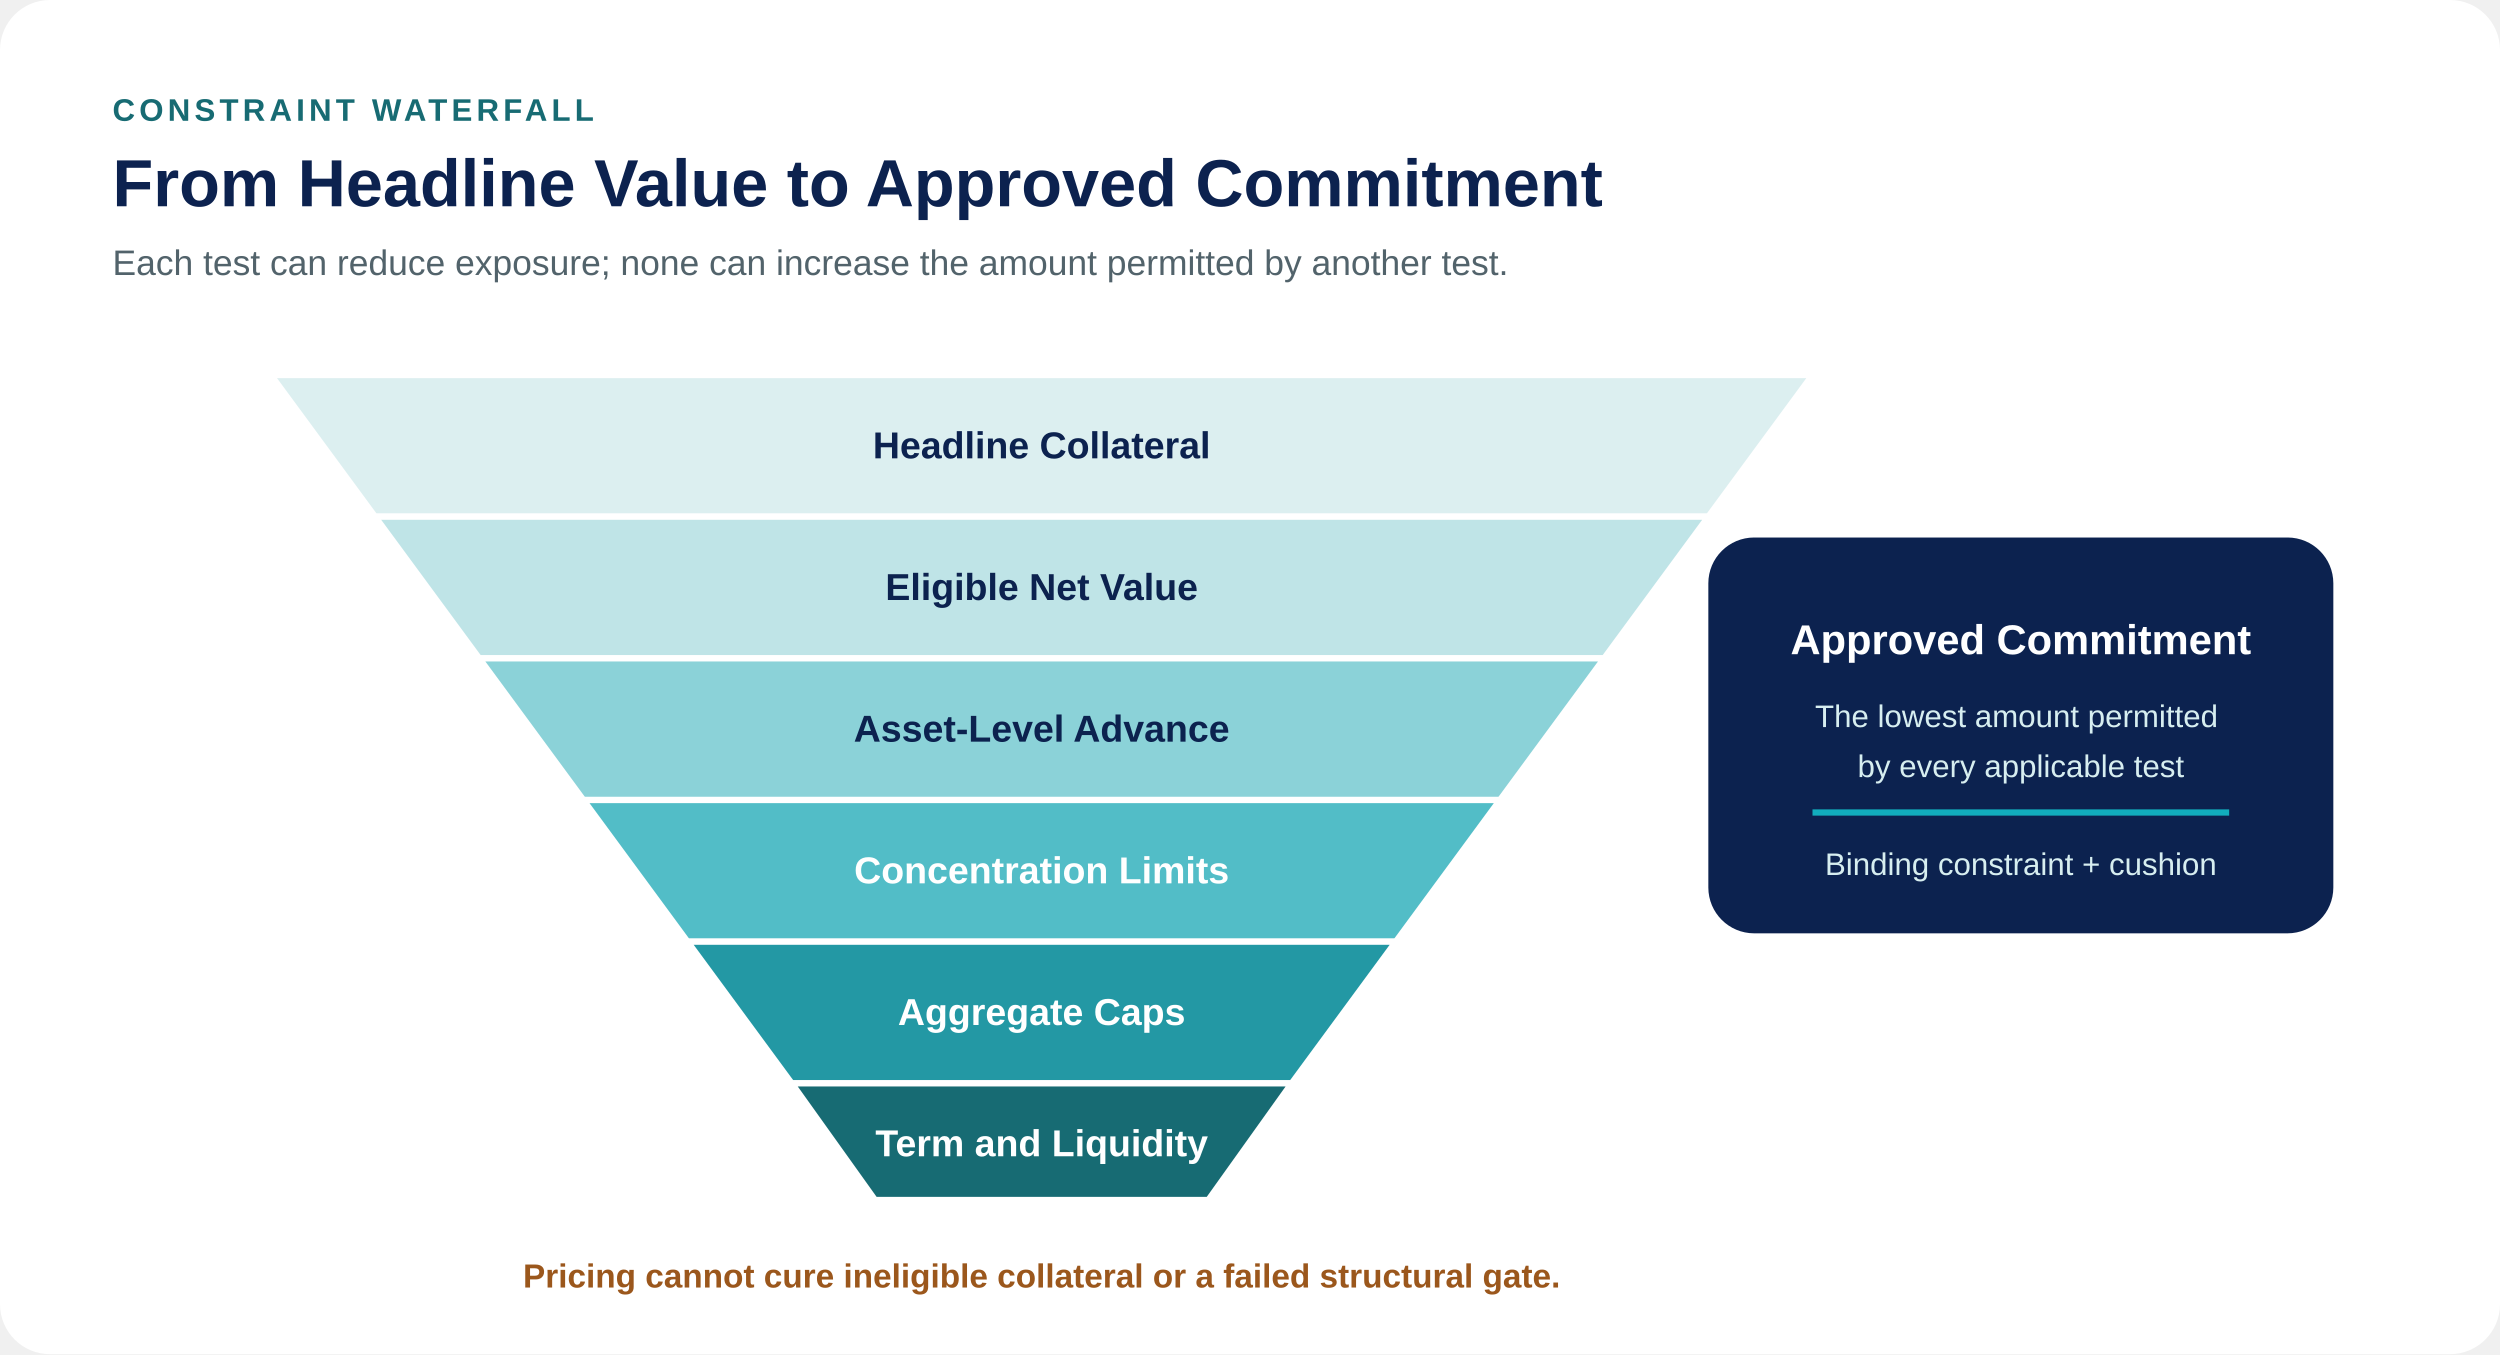
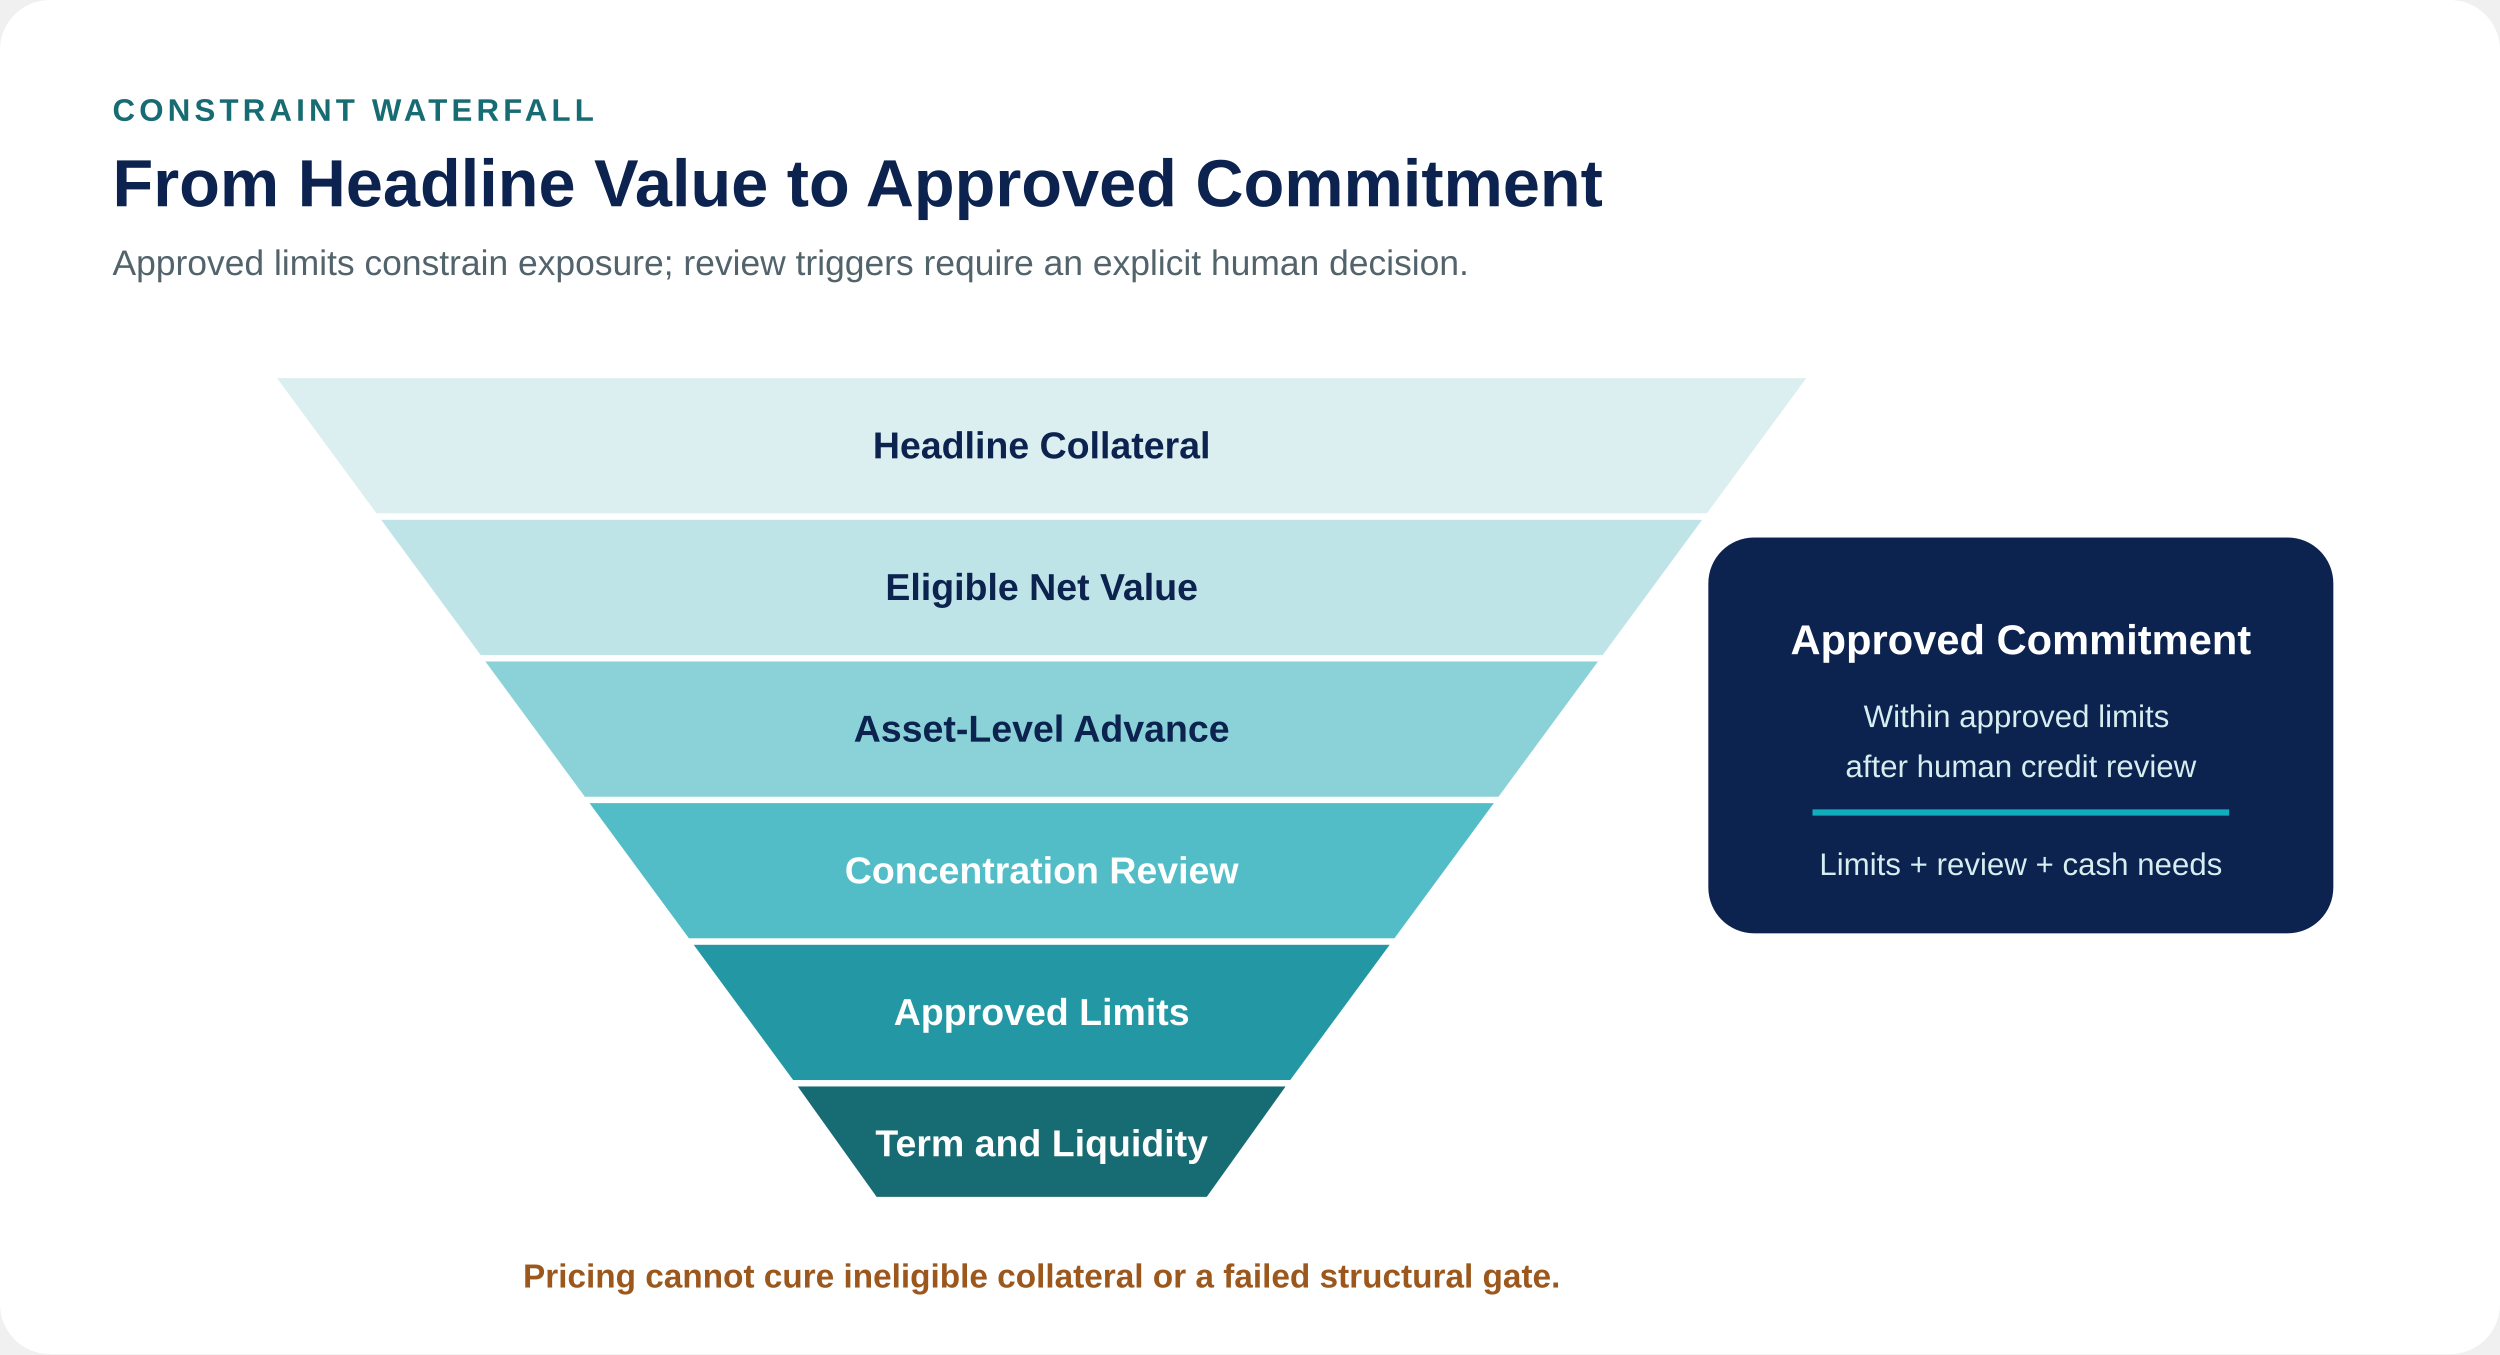
<svg xmlns="http://www.w3.org/2000/svg" width="1200" height="650" viewBox="0 0 1200 650" role="img" aria-labelledby="sizing-title sizing-desc">
  <defs>
    <style>.bg{fill:#fff}.eyebrow{font:700 15px Aptos,Segoe UI,Arial,sans-serif;letter-spacing:2px;fill:#176b73}.title{font:750 32px Aptos,Segoe UI,Arial,sans-serif;fill:#0c224f}.sub{font:400 17px Aptos,Segoe UI,Arial,sans-serif;fill:#52636b}.step{stroke:#fff;stroke-width:3}.label{font:750 18px Aptos,Segoe UI,Arial,sans-serif;fill:#0c224f;text-anchor:middle}.detail{font:400 14px Aptos,Segoe UI,Arial,sans-serif;fill:#52636b;text-anchor:middle}.inside{font:750 18px Aptos,Segoe UI,Arial,sans-serif;fill:#fff;text-anchor:middle}.result{fill:#0c224f}.resulthead{font:750 20px Aptos,Segoe UI,Arial,sans-serif;fill:#fff;text-anchor:middle}.resultsub{font:400 15px Aptos,Segoe UI,Arial,sans-serif;fill:#d7eef0;text-anchor:middle}.note{font:700 16px Aptos,Segoe UI,Arial,sans-serif;fill:#9b571c;text-anchor:middle}</style>
  </defs>
  <rect class="bg" width="1200" height="650" rx="24" />
  <text class="eyebrow" x="54" y="58">CONSTRAINT WATERFALL</text>
  <text class="title" x="54" y="99">From Headline Value to Approved Commitment</text>
-   <text class="sub" x="54" y="132">Each test can reduce exposure; none can increase the amount permitted by another test.</text>
+   <text class="sub" x="54" y="132">Approved limits constrain exposure; review triggers require an explicit human decision.</text>
  <path class="step" fill="#dceff0" d="M130 180H870L820 248H180Z" />
  <text class="label" x="500" y="220">Headline Collateral</text>
  <path class="step" fill="#bfe4e7" d="M180 248H820L770 316H230Z" />
  <text class="label" x="500" y="288">Eligible Net Value</text>
  <path class="step" fill="#8bd2d8" d="M230 316H770L720 384H280Z" />
  <text class="label" x="500" y="356">Asset-Level Advance</text>
  <path class="step" fill="#52bdc7" d="M280 384H720L670 452H330Z" />
-   <text class="inside" x="500" y="424">Concentration Limits</text>
+   <text class="inside" x="500" y="424">Concentration Review</text>
  <path class="step" fill="#2398a4" d="M330 452H670L620 520H380Z" />
-   <text class="inside" x="500" y="492">Aggregate Caps</text>
+   <text class="inside" x="500" y="492">Approved Limits</text>
  <path class="step" fill="#176b73" d="M380 520H620L580 576H420Z" />
  <text class="inside" x="500" y="555">Term and Liquidity</text>
  <g transform="translate(820 258)">
    <rect class="result" width="300" height="190" rx="22" />
    <text class="resulthead" x="150" y="56">Approved Commitment</text>
    <text class="resultsub" x="150" y="91">
-       <tspan x="150">The lowest amount permitted</tspan>
-       <tspan x="150" dy="24">by every applicable test</tspan>
+       <tspan x="150">Within approved limits</tspan>
+       <tspan x="150" dy="24">after human credit review</tspan>
    </text>
    <path d="M50 132H250" stroke="#12adbd" stroke-width="3" />
-     <text class="resultsub" x="150" y="162">Binding constraint + cushion</text>
+     <text class="resultsub" x="150" y="162">Limits + review + cash needs</text>
  </g>
  <text class="note" x="500" y="618">Pricing cannot cure ineligible collateral or a failed structural gate.</text>
</svg>
